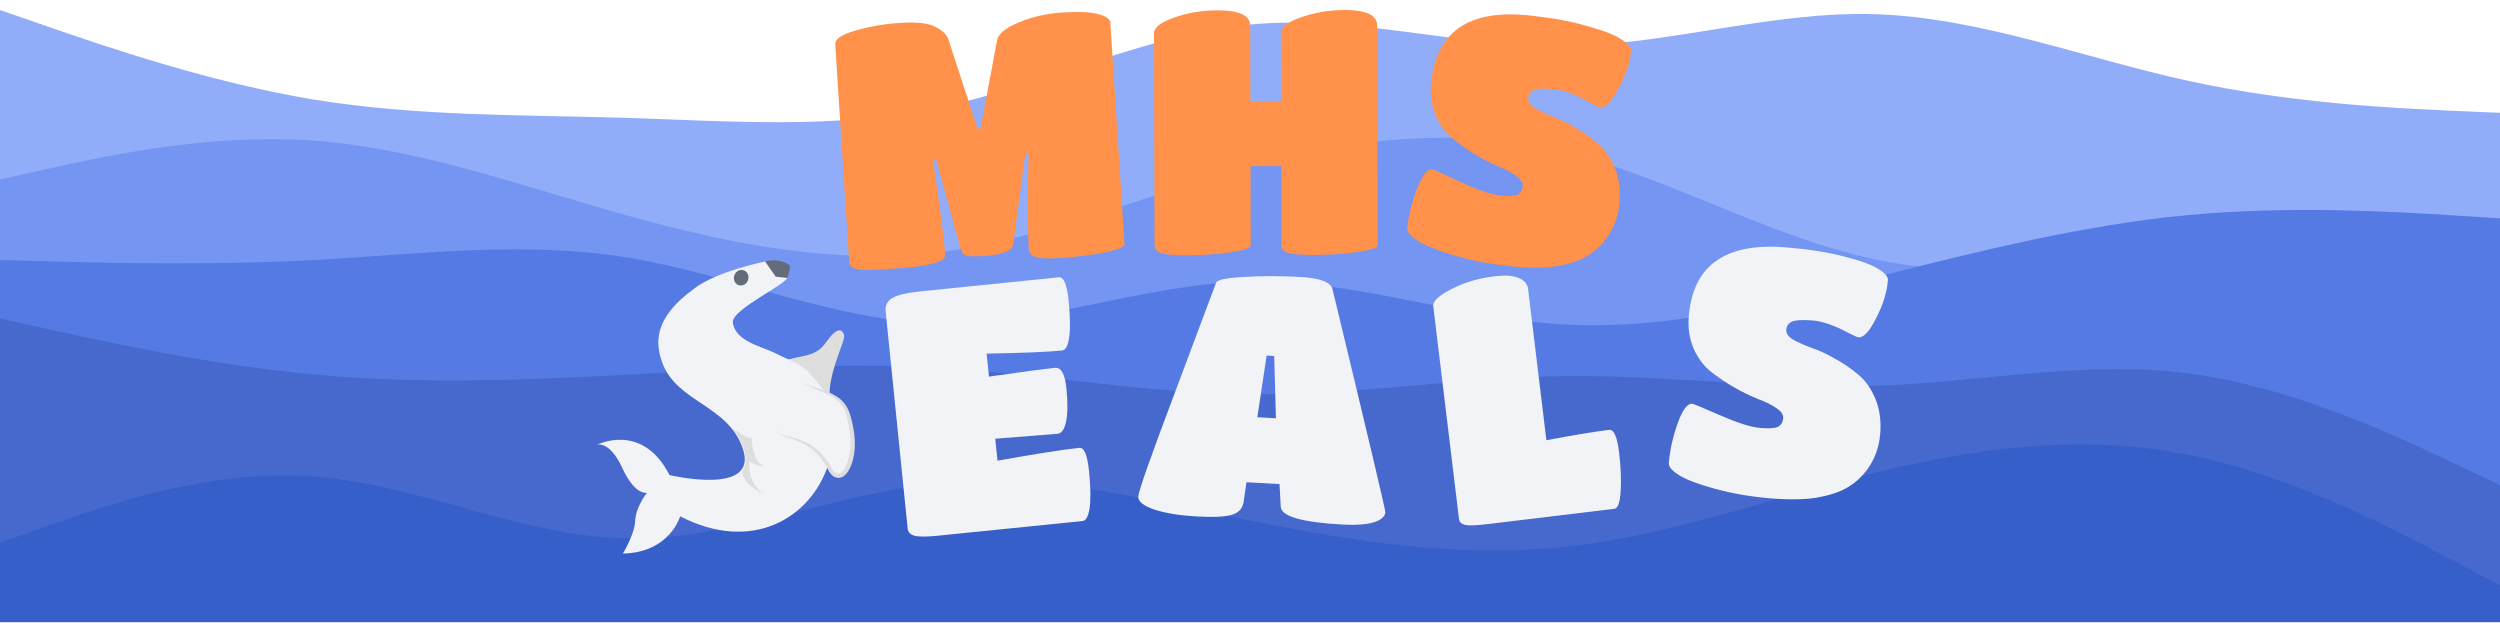
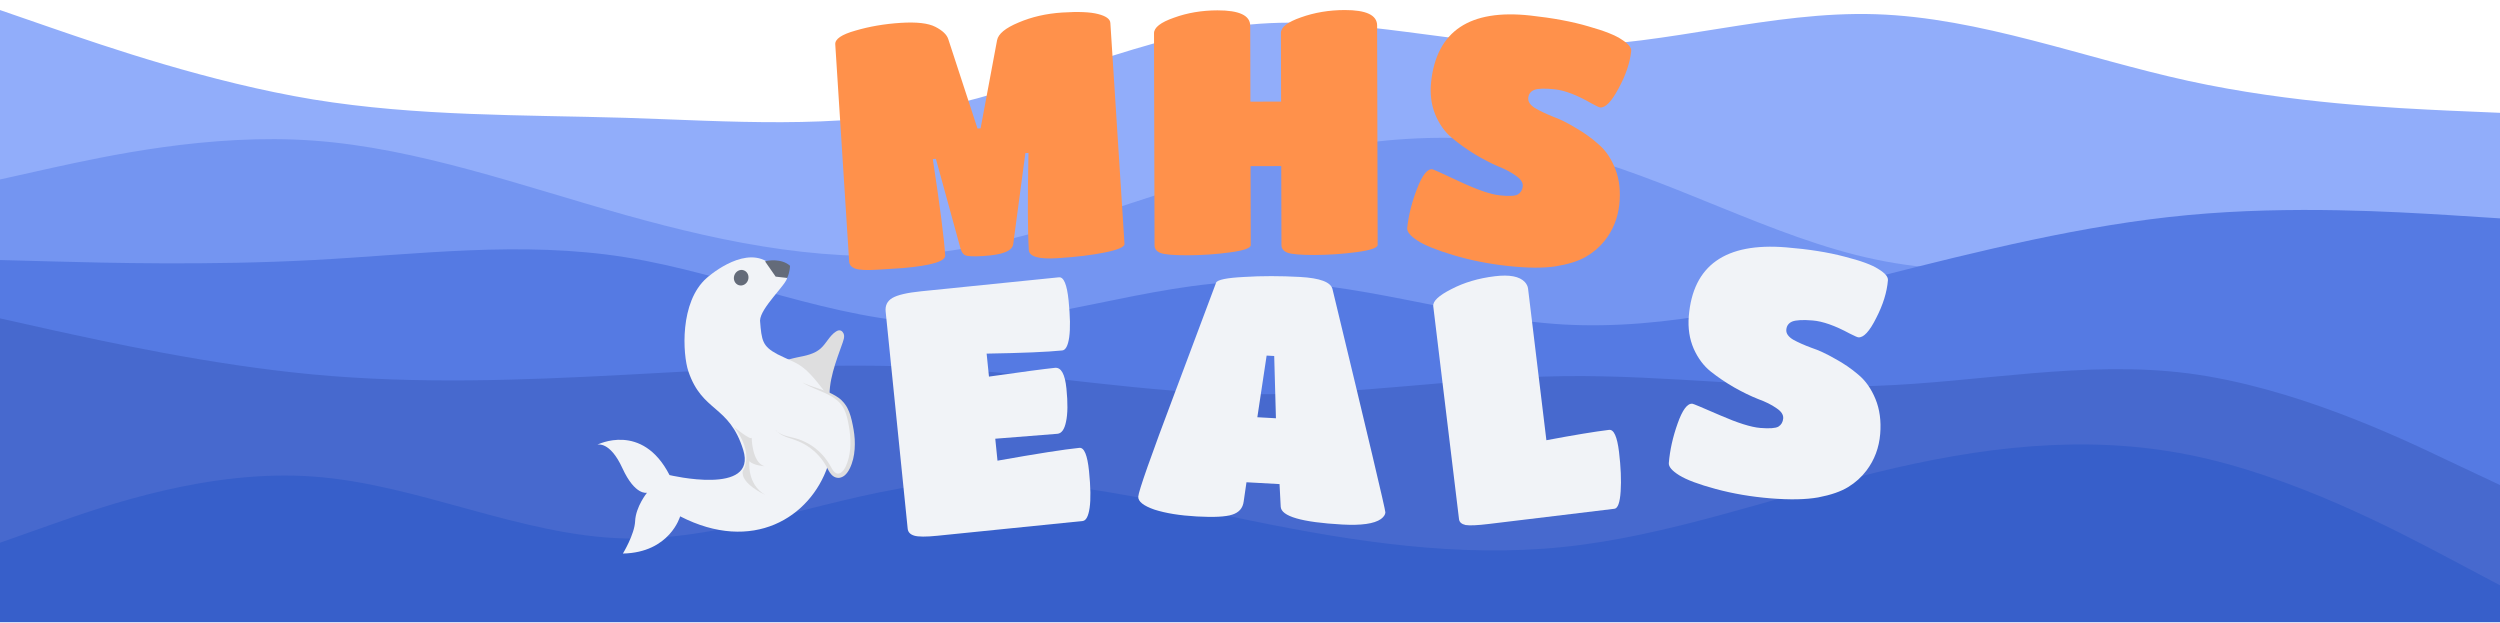
<svg xmlns="http://www.w3.org/2000/svg" id="visual" viewBox="0 0 900 224" width="900" height="224" version="1.1" xml:space="preserve">
  <defs id="defs5">
    <rect x="114.31" y="129.86" width="202.585" height="270.14" id="rect1" />
    <rect x="114.31" y="129.86" width="202.585" height="270.14" id="rect2" />
  </defs>
  <path d="m 0,3.614 18.8,6.5 c 18.9,6.5 56.5,19.5 94,25.7 37.5,6.1 74.9,5.5 112.4,6.6 37.5,1.2 75.1,4.2 112.6,-3.6 37.5,-7.9 74.9,-26.5 112.4,-30 37.5,-3.5 75.1,8.1 112.6,7.8 37.5,-0.3 74.9,-12.7 112.4,-11.5 37.5,1.2 75.1,15.8 112.6,24 37.5,8.2 74.9,9.8 93.5,10.7 l 18.7,0.8 V 222.614 h -18.7 c -18.6,0 -56,0 -93.5,0 -37.5,0 -75.1,0 -112.6,0 -37.5,0 -74.9,0 -112.4,0 -37.5,0 -75.1,0 -112.6,0 -37.5,0 -74.9,0 -112.4,0 -37.5,0 -75.1,0 -112.6,0 -37.5,0 -74.9,0 -112.4,0 -37.5,0 -75.1,0 -94,0 H 0 Z" fill="#6990fa" id="path1" style="fill:#91adfa;fill-opacity:1" />
  <path d="m 0,64.614 18.8,-4.2 c 18.9,-4.1 56.5,-12.5 94,-9.8 37.5,2.7 74.9,16.3 112.4,26.8 37.5,10.5 75.1,17.9 112.6,13.4 37.5,-4.5 74.9,-20.9 112.4,-31 37.5,-10.2 75.1,-14.2 112.6,-5.2 37.5,9 74.9,31 112.4,38.8 37.5,7.9 75.1,1.5 112.6,-2.6 37.5,-4.2 74.9,-6.2 93.5,-7.2 l 18.7,-1 V 222.614 h -18.7 c -18.6,0 -56,0 -93.5,0 -37.5,0 -75.1,0 -112.6,0 -37.5,0 -74.9,0 -112.4,0 -37.5,0 -75.1,0 -112.6,0 -37.5,0 -74.9,0 -112.4,0 -37.5,0 -75.1,0 -112.6,0 -37.5,0 -74.9,0 -112.4,0 -37.5,0 -75.1,0 -94,0 H 0 Z" fill="#5980ee" id="path2" style="fill:#7495f1;fill-opacity:1" />
  <path d="m 0,93.614 18.8,0.5 c 18.9,0.5 56.5,1.5 94,-0.5 37.5,-2 74.9,-7 112.4,-1 37.5,6 75.1,23 112.6,23.8 37.5,0.9 74.9,-14.5 112.4,-15.1 37.5,-0.7 75.1,13.3 112.6,15.5 37.5,2.1 74.9,-7.5 112.4,-17 37.5,-9.5 75.1,-18.9 112.6,-22.4 37.5,-3.5 74.9,-1.1 93.5,0 l 18.7,1.2 V 222.614 h -18.7 c -18.6,0 -56,0 -93.5,0 -37.5,0 -75.1,0 -112.6,0 -37.5,0 -74.9,0 -112.4,0 -37.5,0 -75.1,0 -112.6,0 -37.5,0 -74.9,0 -112.4,0 -37.5,0 -75.1,0 -112.6,0 -37.5,0 -74.9,0 -112.4,0 -37.5,0 -75.1,0 -94,0 H 0 Z" fill="#4970e1" id="path3" style="fill:#557ae3;fill-opacity:1" />
  <path d="m 0,114.614 18.8,4.2 c 18.9,4.1 56.5,12.5 94,16 37.5,3.5 74.9,2.1 112.4,0.1 37.5,-2 75.1,-4.6 112.6,-2.5 37.5,2.2 74.9,9.2 112.4,9.5 37.5,0.4 75.1,-6 112.6,-6.5 37.5,-0.5 74.9,4.9 112.4,3.5 37.5,-1.3 75.1,-9.3 112.6,-4.5 37.5,4.9 74.9,22.5 93.5,31.4 l 18.7,8.8 v 48 h -18.7 c -18.6,0 -56,0 -93.5,0 -37.5,0 -75.1,0 -112.6,0 -37.5,0 -74.9,0 -112.4,0 -37.5,0 -75.1,0 -112.6,0 -37.5,0 -74.9,0 -112.4,0 -37.5,0 -75.1,0 -112.6,0 -37.5,0 -74.9,0 -112.4,0 -37.5,0 -75.1,0 -94,0 H 0 Z" fill="#3860d4" id="path4" style="fill:#4769ce;fill-opacity:1" />
  <path d="M 0,195.38 18.8,188.737 C 37.7,182.093 75.3,168.805 112.8,171.565 c 37.5,2.658 74.9,21.465 112.4,22.282 37.5,0.818 75.1,-16.15 112.6,-19.932 37.5,-3.782 74.9,5.826 112.4,13.492 37.5,7.666 75.1,13.39 112.6,9.506 37.5,-3.884 74.9,-17.581 112.4,-26.78 37.5,-9.199 75.1,-13.901 112.6,-6.439 37.5,7.462 74.9,27.291 93.5,37.103 L 900,210.712 V 224 h -18.7 c -18.6,0 -56,0 -93.5,0 -37.5,0 -75.1,0 -112.6,0 -37.5,0 -74.9,0 -112.4,0 -37.5,0 -75.1,0 -112.6,0 -37.5,0 -74.9,0 -112.4,0 -37.5,0 -75.1,0 -112.6,0 -37.5,0 -74.9,0 -112.4,0 -37.5,0 -75.1,0 -94,0 H 0 Z" fill="#2450c7" id="path5" style="fill:#375fca;fill-opacity:1;stroke-width:1.011" />
  <path d="m 325.007,96.509 q -3.098,0.198 -9.045,0.579 -5.823,0.373 -7.985,-0.36 -2.162,-0.733 -2.281,-2.591 l -5.002,-78.181 q -0.182,-2.85 7.273,-4.944 7.571,-2.226 16.244,-2.781 8.673,-0.555 12.533,1.438 3.86,1.992 4.638,4.431 l 10.518,32.171 1.115,-0.071 5.932,-31.73 q 0.653,-3.401 7.681,-6.339 7.144,-3.07 15.817,-3.624 8.673,-0.555 12.849,0.546 4.3,1.093 4.435,3.2 l 5.089,79.544 q 0.103,1.611 -6.896,3.054 -6.999,1.443 -17.159,2.093 -10.16,0.65 -10.39,-2.943 -0.626,-9.788 -0.121,-34.951 l -1.115,0.071 -4.374,32.75 q -0.253,1.882 -2.923,2.924 -2.546,1.034 -7.874,1.375 -5.328,0.341 -6.614,-0.323 -1.163,-0.672 -1.669,-2.755 l -8.759,-31.91 -1.115,0.071 q 3.863,25.381 4.458,34.673 0.206,3.221 -15.258,4.584 z" id="text1" style="font-size:192px;font-family:'Titan One';-inkscape-font-specification:'Titan One, Normal';white-space:pre;fill:#ff914b;fill-opacity:1;stroke-width:0.647" aria-label="M" />
  <path d="m 450.269,88.246 q 0.004,1.614 -7.567,2.626 -7.447,1.011 -15.144,1.03 -7.573,0.018 -9.81,-0.845 -2.113,-0.864 -2.117,-2.726 l -0.186,-76.355 q -0.008,-3.104 7.187,-5.604 7.195,-2.625 15.637,-2.645 11.795,-0.029 11.808,5.558 l 0.066,27.314 11.05,-0.027 -0.06,-24.707 q -0.008,-3.104 7.187,-5.604 7.319,-2.625 15.761,-2.646 11.67,-0.028 11.684,5.559 l 0.192,78.962 q 0.004,1.614 -7.567,2.626 -7.571,1.012 -15.144,1.03 -7.573,0.018 -9.81,-0.845 -2.113,-0.864 -2.117,-2.726 l -0.069,-28.431 -11.05,0.027 z" id="text2" style="font-size:192px;font-family:'Titan One';-inkscape-font-specification:'Titan One, Normal';white-space:pre;fill:#ff914b;fill-opacity:1;stroke-width:0.647" aria-label="H" />
  <path d="m 570.903,92.448 q -3.999,2.311 -10.866,3.434 -6.73,1.013 -17.221,-0.132 -10.367,-1.132 -19.559,-3.885 -9.191,-2.752 -13.035,-5.295 -3.844,-2.543 -3.628,-4.518 0.755,-6.912 3.538,-14.101 2.797,-7.313 5.512,-7.016 0.494,0.054 9.88,4.451 9.386,4.397 14.323,4.936 4.937,0.539 6.526,-0.286 1.602,-0.949 1.818,-2.924 0.216,-1.975 -2.338,-3.752 -2.54,-1.901 -6.492,-3.457 -3.938,-1.679 -8.509,-4.426 -4.447,-2.734 -8.224,-5.894 -3.776,-3.16 -5.952,-8.393 -2.163,-5.357 -1.462,-11.775 2.993,-27.399 35.699,-23.827 12.219,1.335 20.93,3.91 8.724,2.452 12.088,4.817 3.5,2.256 3.298,4.107 -0.701,6.418 -4.595,13.486 -3.771,7.082 -6.61,6.772 -0.494,-0.054 -3.088,-1.461 -7.755,-4.469 -13.185,-5.062 -5.307,-0.58 -7.39,0.192 -1.959,0.785 -2.188,2.883 -0.216,1.975 2.351,3.629 2.58,1.531 6.409,3.073 3.965,1.432 8.412,4.166 4.584,2.624 8.334,6.031 3.763,3.284 5.898,8.887 2.136,5.604 1.367,12.639 -0.809,7.405 -5.295,13.035 -2.749,3.446 -6.749,5.757 z" id="text3" style="font-size:192px;font-family:'Titan One';-inkscape-font-specification:'Titan One, Normal';fill:#ff914b;fill-opacity:1;stroke-width:0.647" aria-label="S" />
  <path d="m 196.366,288.513 q -6.051,3.795 -16.601,5.915 -10.344,1.943 -26.621,0.759 -16.086,-1.17 -30.444,-4.909 -14.359,-3.739 -20.441,-7.454 -6.083,-3.715 -5.86,-6.779 0.78,-10.724 4.679,-21.991 3.913,-11.458 8.126,-11.152 0.766,0.056 15.518,6.326 14.752,6.271 22.412,6.828 7.66,0.557 10.069,-0.808 2.423,-1.556 2.646,-4.62 0.223,-3.064 -3.823,-5.668 -4.032,-2.796 -10.226,-4.979 -6.18,-2.375 -13.398,-6.365 -7.026,-3.976 -13.039,-8.649 -6.013,-4.672 -9.669,-12.639 -3.642,-8.158 -2.918,-18.115 3.092,-42.512 53.838,-38.821 18.958,1.379 32.564,4.871 13.62,3.301 18.951,6.768 5.536,3.29 5.327,6.163 -0.724,9.958 -6.347,21.099 -5.431,11.155 -9.836,10.835 -0.766,-0.056 -4.854,-2.086 -12.235,-6.473 -20.66,-7.085 -8.234,-0.599 -11.41,0.71 -2.984,1.323 -3.221,4.578 -0.223,3.064 3.837,5.477 4.074,2.221 10.076,4.39 6.208,1.992 13.234,5.968 7.232,3.799 13.217,8.854 5.999,4.864 9.613,13.405 3.614,8.541 2.82,19.456 -0.836,11.49 -7.454,20.441 -4.056,5.48 -10.107,9.275 z" id="text4" style="font-size:192px;font-family:'Titan One';-inkscape-font-specification:'Titan One, Normal';display:none;fill:#ff914b;fill-opacity:1" aria-label="S" />
  <path d="m 389.754,187.564 -52.372,5.314 q -6.052,0.614 -8.24,-0.037 -2.188,-0.652 -2.376,-2.504 l -7.933,-78.188 q -0.326,-3.212 2.377,-4.858 2.827,-1.659 10.361,-2.424 l 49.655,-5.038 q 2.594,-0.263 3.471,8.383 0.865,8.523 0.217,13.206 -0.661,4.56 -2.513,4.747 -8.029,0.815 -27.214,1.139 l 0.84,8.276 q 18.206,-2.596 23.764,-3.16 3.335,-0.338 4.125,7.443 0.79,7.782 -0.156,11.996 -0.834,4.078 -3.058,4.304 l -22.407,1.774 0.802,7.905 q 21.33,-3.786 29.482,-4.614 2.594,-0.263 3.471,8.383 0.877,8.646 0.217,13.206 -0.661,4.56 -2.513,4.747 z" id="text5" style="font-size:192px;font-family:'Titan One';-inkscape-font-specification:'Titan One, Normal';fill:#f1f3f7;fill-opacity:1;stroke-width:0.647" aria-label="E" />
  <path d="m 447.728,180.522 q -0.447,3.581 -4.118,4.745 -3.547,1.171 -12.72,0.662 -9.173,-0.509 -15.282,-2.464 -5.978,-2.072 -5.834,-4.676 0.165,-2.975 13.137,-37.321 12.978,-34.47 14.886,-39.711 0.709,-1.577 10.061,-2.053 9.483,-0.593 20.144,-0.002 10.785,0.598 11.694,4.379 19.111,79.149 19.043,80.388 -0.069,1.24 -1.625,2.397 -3.622,2.535 -13.911,1.964 -21.942,-1.217 -22.149,-6.451 l -0.421,-8.106 -11.901,-0.66 z m 11.608,-29.945 -0.622,-22.417 -2.727,-0.151 -3.345,22.197 z" id="text6" style="font-size:192px;font-family:'Titan One';-inkscape-font-specification:'Titan One, Normal';fill:#f1f3f7;fill-opacity:1;stroke-width:0.647" aria-label="A" />
  <path d="m 535.96,188.628 q -6.163,0.745 -8.333,0.383 -2.185,-0.486 -2.379,-2.088 l -9.273,-76.665 q -0.328,-2.712 6.508,-6.165 6.821,-3.576 15.695,-4.65 7.888,-0.954 10.756,2.076 1.012,1.128 1.161,2.361 l 6.605,54.602 q 14.918,-2.805 22.56,-3.729 2.588,-0.313 3.587,7.945 0.984,8.135 0.59,14.185 -0.394,6.05 -2.242,6.274 z" id="text7" style="font-size:192px;font-family:'Titan One';-inkscape-font-specification:'Titan One, Normal';fill:#f1f3f7;fill-opacity:1;stroke-width:0.647" aria-label="L" />
  <path d="m 665.344,175.334 q -3.935,2.419 -10.769,3.728 -6.7,1.196 -17.218,0.336 -10.394,-0.85 -19.657,-3.352 -9.263,-2.502 -13.174,-4.939 -3.911,-2.438 -3.749,-4.417 0.567,-6.929 3.154,-14.192 2.597,-7.386 5.32,-7.164 0.495,0.041 9.997,4.181 9.502,4.141 14.452,4.545 4.95,0.405 6.515,-0.464 1.576,-0.992 1.738,-2.972 0.162,-1.98 -2.439,-3.687 -2.591,-1.831 -6.583,-3.279 -3.982,-1.571 -8.626,-4.193 -4.52,-2.612 -8.381,-5.668 -3.861,-3.056 -6.178,-8.229 -2.307,-5.296 -1.781,-11.731 2.247,-27.47 35.038,-24.788 12.25,1.002 21.028,3.339 8.788,2.214 12.214,4.487 3.56,2.16 3.409,4.016 -0.526,6.435 -4.227,13.606 -3.577,7.182 -6.423,6.949 -0.495,-0.041 -3.126,-1.377 -7.873,-4.256 -13.318,-4.702 -5.321,-0.435 -7.382,0.393 -1.937,0.838 -2.109,2.942 -0.162,1.98 2.449,3.564 2.621,1.46 6.49,2.898 4.002,1.324 8.522,3.936 4.654,2.498 8.494,5.802 3.851,3.18 6.138,8.724 2.287,5.544 1.71,12.597 -0.607,7.424 -4.939,13.174 -2.655,3.52 -6.59,5.939 z" id="text8" style="font-size:192px;font-family:'Titan One';-inkscape-font-specification:'Titan One, Normal';fill:#f1f3f7;fill-opacity:1;stroke-width:0.647" aria-label="S" />
  <g id="g1" transform="matrix(0.2895521,-0.09146793,0.09146793,0.2895521,196.2701,110.7281)">
    <path style="fill:#dededf" d="m 287.969,208.426 c 5.112,-23.899 21.473,-43.524 36.135,-63.029 1.655,-2.259 3.428,-4.679 3.916,-7.544 0.429,-2.785 -0.809,-6.171 -3.519,-7.041 -1.366,-0.505 -2.903,-0.267 -4.279,0.088 -8.794,2.359 -15.129,9.99 -23.428,13.704 -9.035,4.042 -19.449,2.858 -29.282,1.729 -5.688,-0.696 -15.793,-0.739 -21.482,-1.435 l 17.371,52.224 z" id="path1-3" />
-     <path style="fill:#f1f3f7" d="m 275.959,45.612 -9.472,-19.096 c -67.272,-6.063 -90.762,5.118 -90.762,5.118 -59.02,19.135 -63.49,49.814 -63.074,70.855 1.023,51.707 60.622,72.882 60.385,129.064 -0.243,57.514 -92.296,2.2 -92.296,2.2 -11.828,-70.152 -70.879,-60.108 -70.879,-60.108 0,0 15.617,-0.335 20.08,35.537 4.463,35.872 19.011,36.489 19.011,36.489 0,0 -17.687,11.723 -23.579,27.95 C 20.033,288.33 0,305.817 0,305.817 c 53.58,15.7 78.006,-21.63 78.006,-21.63 68.587,67.975 146.708,47.977 185.063,-4.377 0.065,0.419 0.21,0.898 0.275,1.317 0.916,5.01 1.844,11.02 6.409,13.249 5.049,2.583 11.047,-1.204 14.9,-5.448 12.606,-13.822 17.51,-33.039 19.001,-51.657 0.567,-6.527 0.671,-13.268 -1.16,-19.568 -2.682,-9.03 -8.856,-15.662 -16.106,-21.841 -15.421,-42.879 -19.861,-40.096 -40.478,-60.133 -14.204,-14.493 -44.22,-29.537 -38.853,-52.713 4.87,-14.491 74.747,-23.262 77.325,-30.655 z" id="path2-6" />
+     <path style="fill:#f1f3f7" d="m 275.959,45.612 -9.472,-19.096 c -23.211,-25.257 -73.271,-2.32 -73.271,-2.32 -39.403,17.246 -54.54,77.965 -54.124,99.006 1.023,51.707 34.181,52.168 33.944,108.351 -0.243,57.514 -92.296,2.2 -92.296,2.2 -11.828,-70.152 -70.879,-60.108 -70.879,-60.108 0,0 15.617,-0.335 20.08,35.537 4.463,35.872 19.011,36.489 19.011,36.489 0,0 -17.687,11.723 -23.579,27.95 C 20.033,288.33 0,305.817 0,305.817 c 53.58,15.7 78.006,-21.63 78.006,-21.63 68.587,67.975 146.708,47.977 185.063,-4.377 0.065,0.419 0.21,0.898 0.275,1.317 0.916,5.01 1.844,11.02 6.409,13.249 5.049,2.583 11.047,-1.204 14.9,-5.448 12.606,-13.822 17.51,-33.039 19.001,-51.657 0.567,-6.527 0.671,-13.268 -1.16,-19.568 -2.682,-9.03 -8.856,-15.662 -16.106,-21.841 -15.421,-42.879 -19.861,-40.096 -40.478,-60.133 -14.204,-14.493 -13.071,-21.05 -7.704,-44.227 4.87,-14.491 43.598,-31.748 46.176,-39.142 z" id="path2-6" />
    <path style="fill:#646b79" d="m 284.182,52.932 c 5.829,-6.728 7.519,-12.817 7.519,-12.817 -7.131,-11.787 -23.953,-14.009 -26.647,-13.813 l 6.533,21.012 z" id="path3-7" />
    <path style="fill:#dededf" d="m 216.646,221.007 c 0,0 0.102,0.199 0.307,0.597 0.204,0.398 0.592,1.053 1.119,1.688 1.017,1.489 2.738,3.369 5.282,5.481 2.544,2.112 6.007,4.153 9.954,6.549 1.974,1.198 4.189,2.573 6.287,4.11 2.178,1.596 4.319,3.412 6.422,5.448 4.265,3.992 8.321,8.947 11.727,14.789 3.406,5.842 6.221,12.491 7.762,19.694 0.84,3.591 1.24,7.107 2.73,9.81 1.41,2.644 3.744,3.858 6.576,3.206 2.833,-0.652 5.73,-2.744 8.062,-5.251 2.509,-2.748 4.578,-5.572 6.522,-8.734 3.83,-6.243 6.553,-13.174 8.474,-20.196 0.961,-3.511 1.701,-7.06 2.36,-10.667 0.6,-3.527 1.04,-7.172 1.441,-10.597 0.642,-6.968 0.805,-13.79 -1.02,-19.59 -0.269,-0.817 -0.517,-1.494 -0.786,-2.311 -0.328,-0.736 -0.635,-1.333 -0.883,-2.01 l -0.511,-0.994 -0.511,-0.994 c -0.387,-0.656 -0.775,-1.311 -1.081,-1.908 -1.668,-2.461 -3.314,-4.783 -5.277,-6.841 -3.787,-4.138 -7.745,-7.534 -11.278,-10.494 -3.533,-2.961 -6.664,-5.626 -9.089,-7.899 -2.426,-2.273 -4.287,-4.132 -5.561,-5.438 -1.216,-1.386 -1.823,-2.08 -1.823,-2.08 0,0 0.667,0.613 2.001,1.838 1.334,1.225 3.372,2.842 5.975,4.873 2.603,2.031 5.969,4.373 9.68,7.092 3.791,2.778 8.067,5.91 12.214,10.064 2.103,2.037 4.109,4.374 6.078,6.932 0.468,0.715 0.855,1.37 1.323,2.085 l 0.673,1.113 0.533,1.134 c 0.409,0.795 0.818,1.591 1.146,2.327 0.328,0.736 0.597,1.553 0.845,2.231 2.455,6.633 2.458,14.073 1.918,21.24 -0.599,7.247 -1.455,14.677 -3.371,22.199 -1.937,7.382 -4.713,14.894 -8.817,21.68 -2.063,3.323 -4.545,6.711 -7.194,9.481 -1.483,1.517 -2.988,2.894 -4.734,4.093 -1.747,1.2 -3.735,2.222 -6.031,2.648 -1.177,0.253 -2.317,0.286 -3.618,0.201 l -0.882,-0.15 -1.043,-0.268 c -0.823,-0.231 -0.764,-0.311 -1.608,-0.682 -1.086,-0.548 -2.076,-1.397 -2.845,-2.208 -0.85,-0.871 -1.361,-1.865 -1.931,-2.779 -1.964,-3.918 -2.208,-7.816 -2.946,-11.208 -1.256,-6.746 -3.667,-13.1 -6.611,-18.727 -3.002,-5.547 -6.558,-10.507 -10.404,-14.564 -1.963,-2.058 -3.883,-3.837 -5.782,-5.475 -1.979,-1.698 -3.915,-3.116 -5.771,-4.476 -3.77,-2.638 -7.158,-5.12 -9.524,-7.474 -2.506,-2.332 -3.991,-4.535 -4.868,-6.046 -0.409,-0.795 -0.716,-1.392 -0.92,-1.79 -0.506,-0.494 -0.688,-0.752 -0.688,-0.752 z" id="path4-5" />
    <ellipse style="fill:#646b79" cx="108.011" cy="208.748" rx="9.3" ry="8.6" id="ellipse7" transform="rotate(-53.77311)" />
-     <path style="fill:#dededf" d="m 187.023,220.607 c 0,0 -8.679,28.106 4.141,37.002 0,0 -12.636,-4.919 -15.166,-11.111 0,0 -11.402,24.87 5.832,43.817 0,0 -24.425,-21.905 -16.733,-35.113 0,0 17.842,-13.86 3.398,-51.849 -0.081,-0.059 17.136,21.689 18.527,17.253 z" id="path8" />
+     <path style="fill:#dededf" d="m 187.023,220.607 c 0,0 -8.679,28.106 4.141,37.002 0,0 -12.636,-4.919 -15.166,-11.111 0,0 -11.402,24.87 5.832,43.817 0,0 -24.425,-21.905 -16.733,-35.113 0,0 20.028,-14.95 5.584,-52.939 -0.081,-0.059 14.951,22.779 16.341,18.343 z" id="path8" />
  </g>
</svg>
